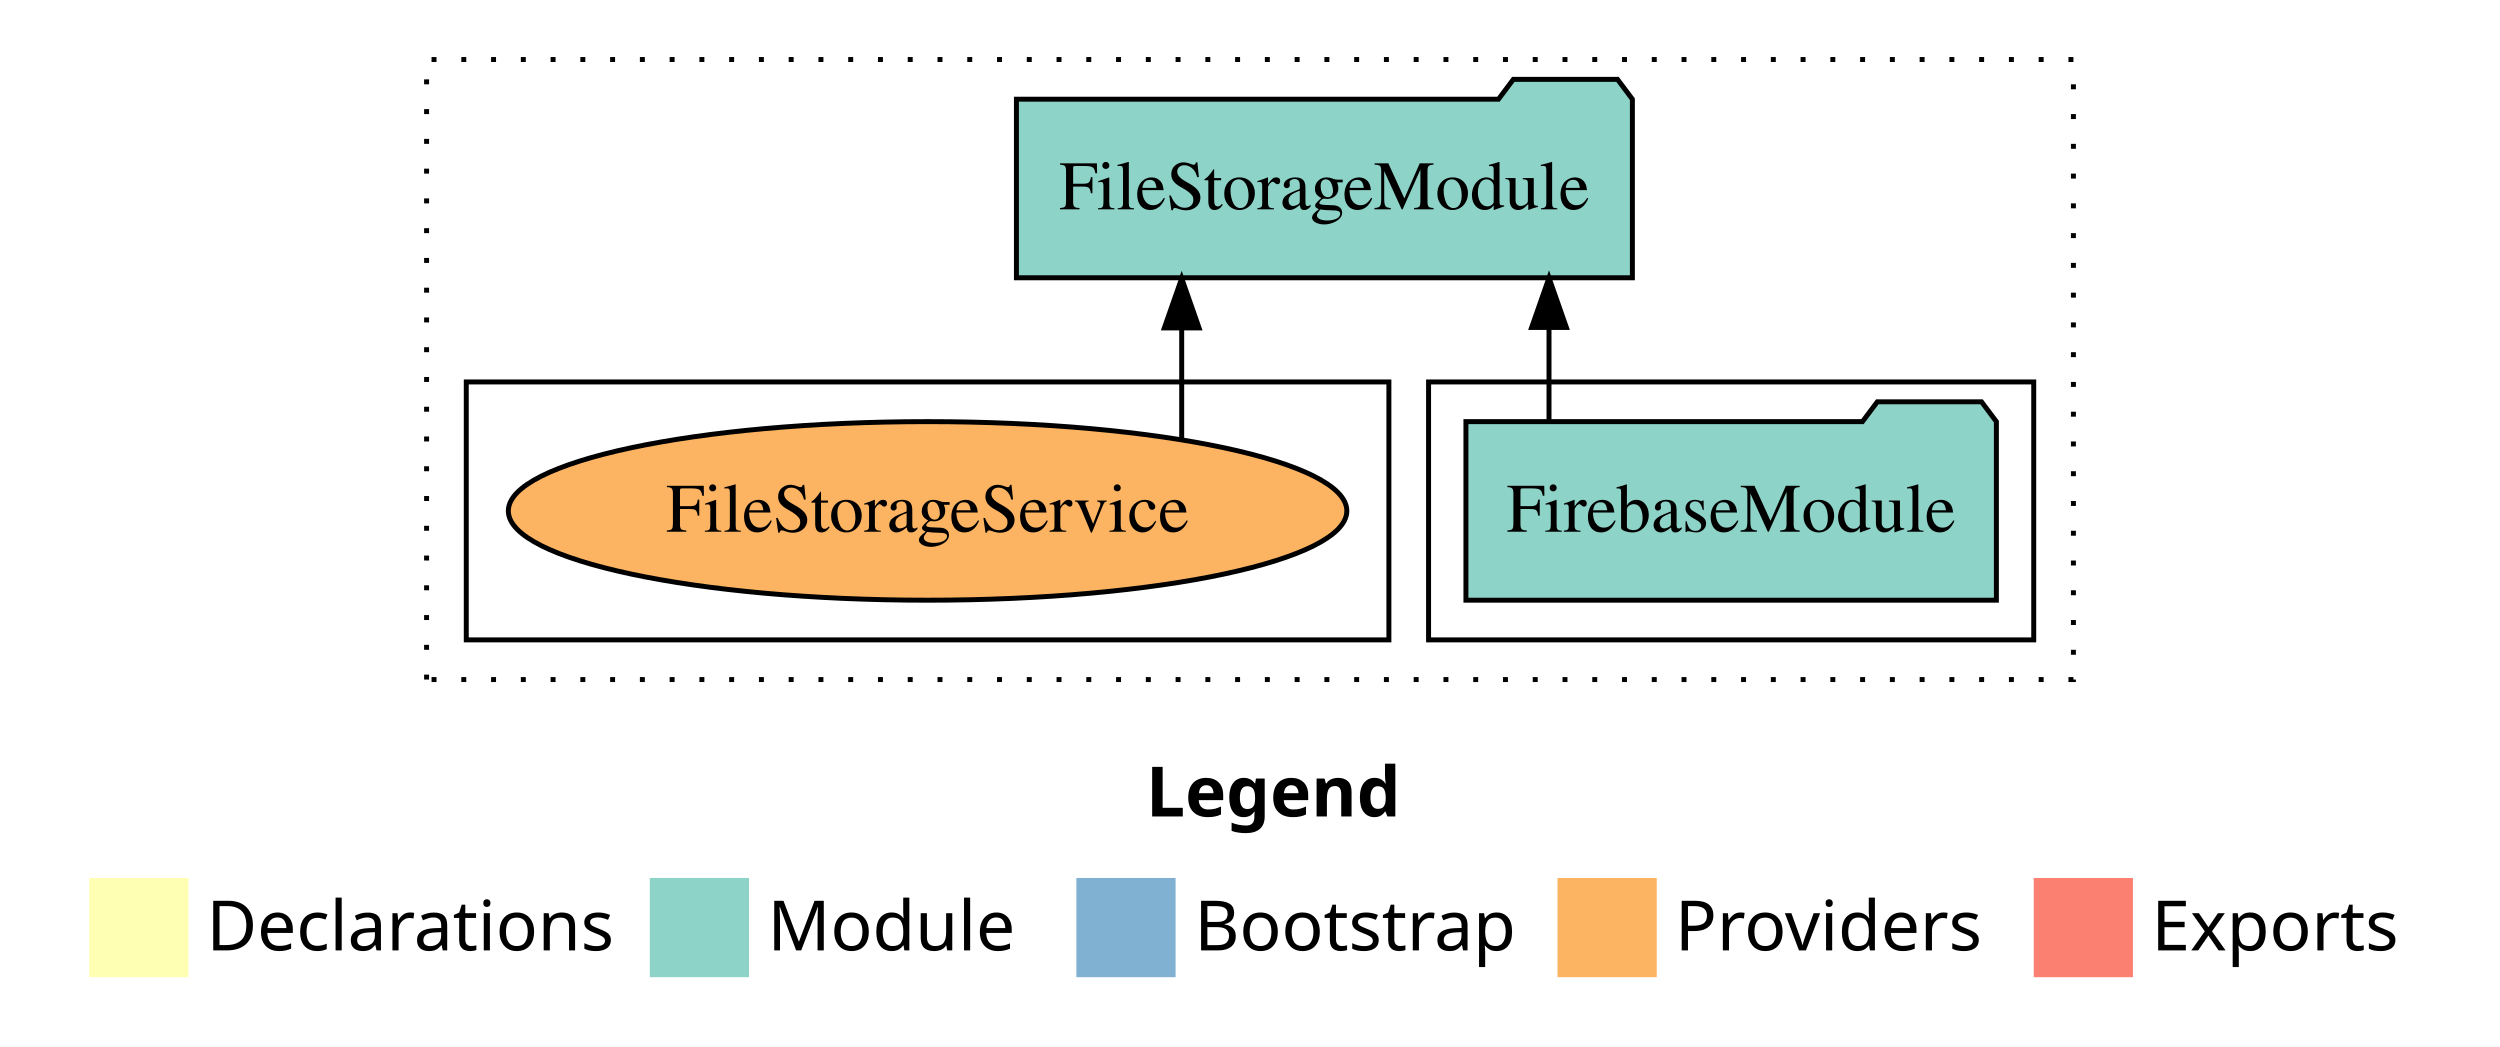
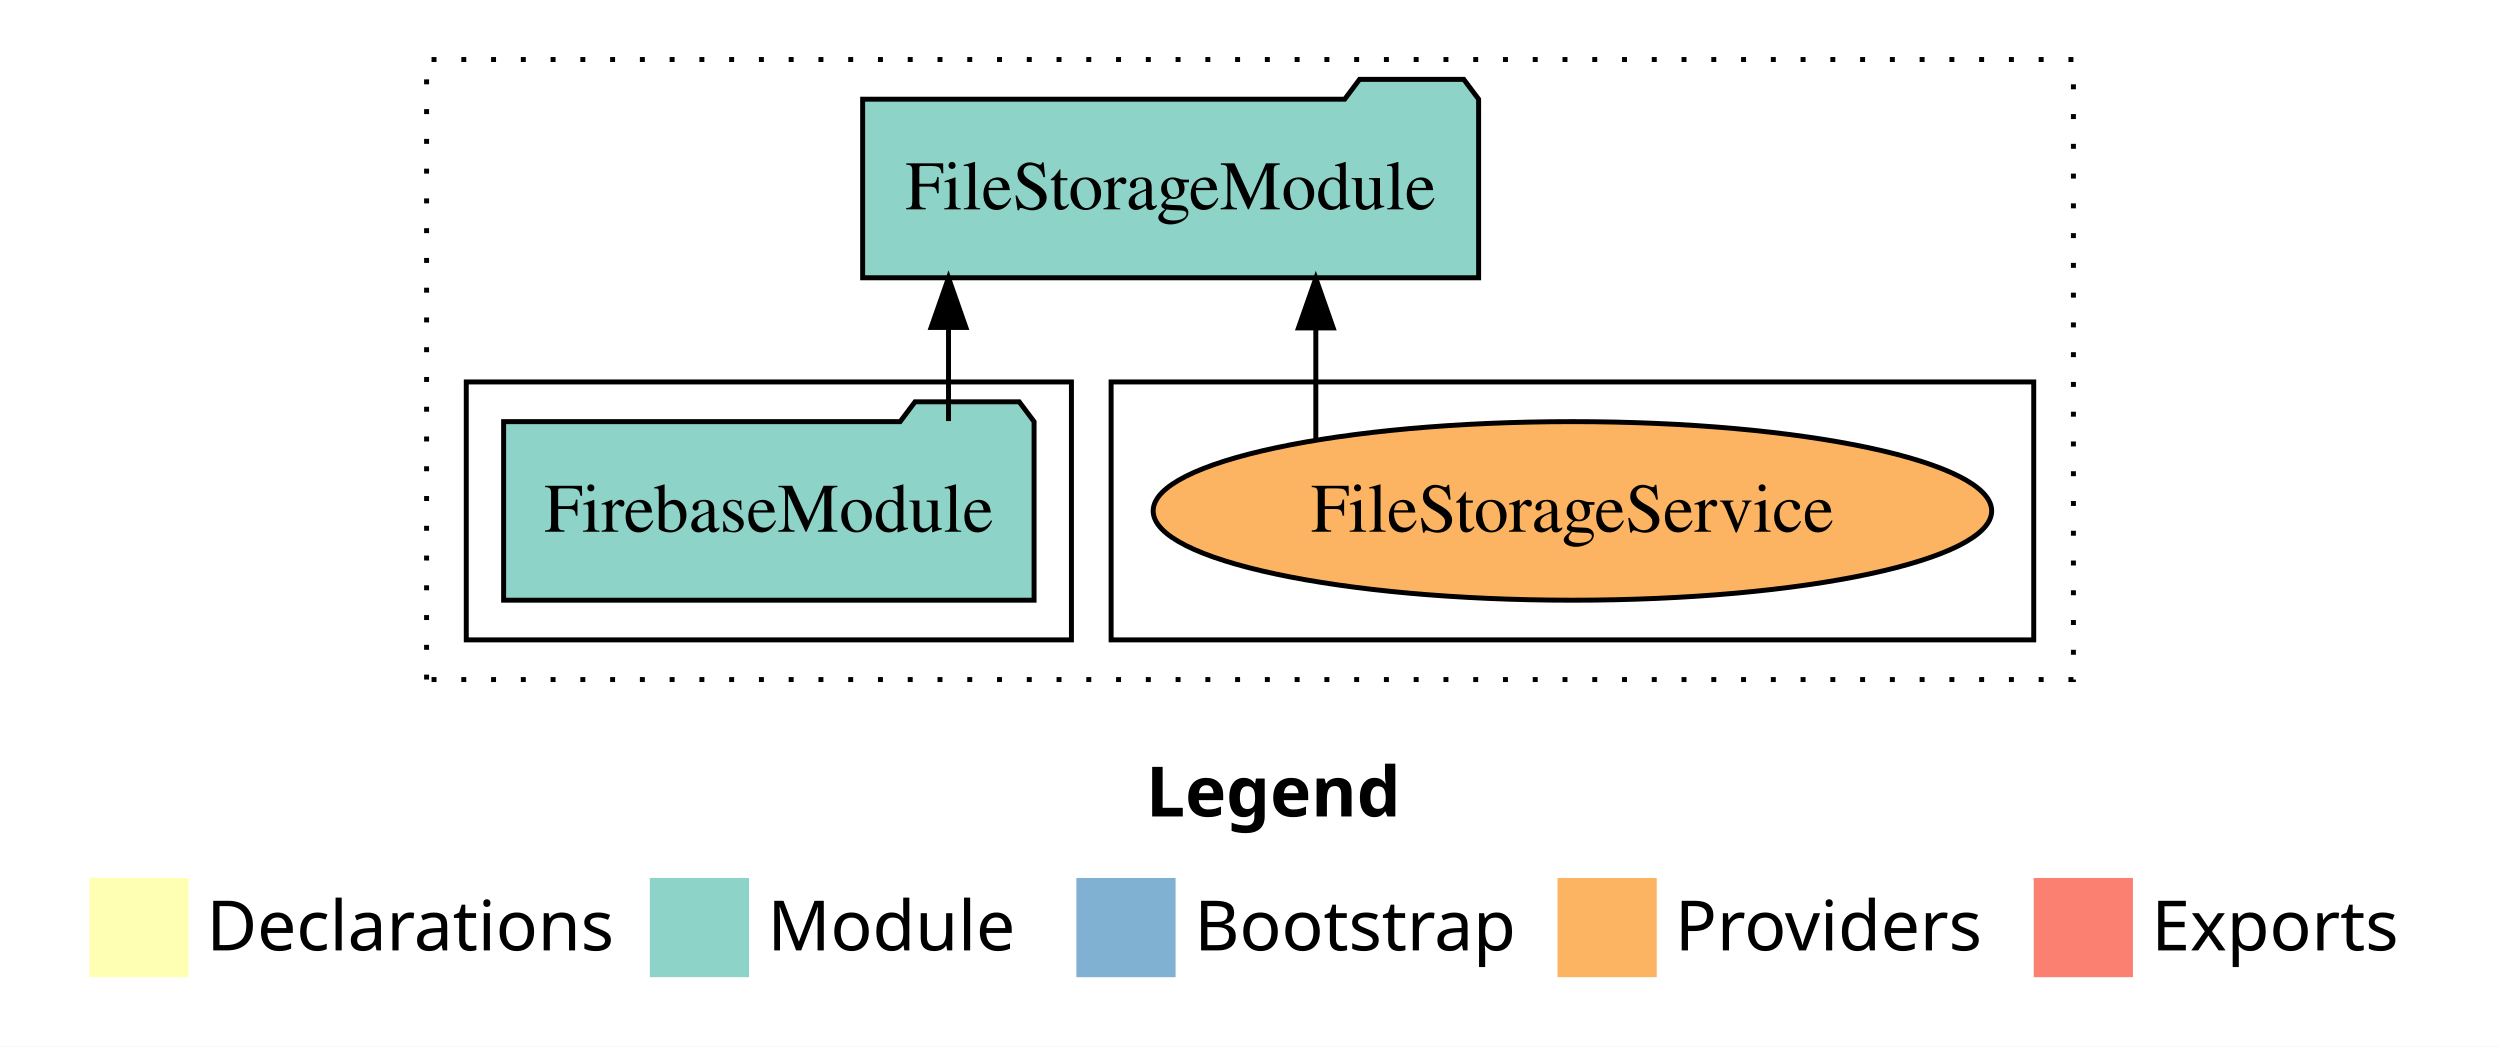
<svg xmlns="http://www.w3.org/2000/svg" width="504pt" height="211pt" viewBox="0.00 0.00 504.00 211.00">
  <g id="graph0" class="graph" transform="scale(1 1) rotate(0) translate(4 207)">
    <polygon fill="white" stroke="transparent" points="-4,4 -4,-207 500,-207 500,4 -4,4" />
    <text text-anchor="start" x="227.01" y="-42.4" font-family="Times-12" font-weight="bold" font-size="14.00">Legend</text>
    <polygon fill="#ffffb3" stroke="transparent" points="14,-10 14,-30 34,-30 34,-10 14,-10" />
    <text text-anchor="start" x="37.63" y="-15.4" font-family="Times-12" font-size="14.00">  Declarations</text>
    <polygon fill="#8dd3c7" stroke="transparent" points="127,-10 127,-30 147,-30 147,-10 127,-10" />
    <text text-anchor="start" x="150.73" y="-15.4" font-family="Times-12" font-size="14.00">  Module</text>
    <polygon fill="#80b1d3" stroke="transparent" points="213,-10 213,-30 233,-30 233,-10 213,-10" />
    <text text-anchor="start" x="236.78" y="-15.4" font-family="Times-12" font-size="14.00">  Bootstrap</text>
    <polygon fill="#fdb462" stroke="transparent" points="310,-10 310,-30 330,-30 330,-10 310,-10" />
    <text text-anchor="start" x="333.67" y="-15.4" font-family="Times-12" font-size="14.00">  Providers</text>
    <polygon fill="#fb8072" stroke="transparent" points="406,-10 406,-30 426,-30 426,-10 406,-10" />
    <text text-anchor="start" x="429.73" y="-15.4" font-family="Times-12" font-size="14.00">  Exports</text>
    <g id="clust1" class="cluster">
      <polygon fill="none" stroke="black" stroke-dasharray="1,5" points="82,-70 82,-195 414,-195 414,-70 82,-70" />
    </g>
+     <g id="clust6" class="cluster">
+       <polygon fill="none" stroke="black" points="220,-78 220,-130 406,-130 406,-78 220,-78" />
+     </g>
    <g id="clust3" class="cluster">
-       <polygon fill="none" stroke="black" points="284,-78 284,-130 406,-130 406,-78 284,-78" />
-     </g>
-     <g id="clust6" class="cluster">
-       <polygon fill="none" stroke="black" points="90,-78 90,-130 276,-130 276,-78 90,-78" />
+       <polygon fill="none" stroke="black" points="90,-78 90,-130 212,-130 212,-78 90,-78" />
    </g>
    <g id="node1" class="node">
-       <polygon fill="#8dd3c7" stroke="black" points="398.47,-122 395.47,-126 374.47,-126 371.47,-122 291.53,-122 291.53,-86 398.47,-86 398.47,-122" />
-       <text text-anchor="middle" x="345" y="-99.8" font-family="Times,serif" font-size="14.00">FirebaseModule</text>
+       <polygon fill="#8dd3c7" stroke="black" points="204.47,-122 201.47,-126 180.47,-126 177.47,-122 97.53,-122 97.53,-86 204.47,-86 204.47,-122" />
+       <text text-anchor="middle" x="151" y="-99.8" font-family="Times,serif" font-size="14.00">FirebaseModule</text>
    </g>
    <g id="node2" class="node">
-       <polygon fill="#8dd3c7" stroke="black" points="325.09,-187 322.09,-191 301.09,-191 298.09,-187 200.91,-187 200.91,-151 325.09,-151 325.09,-187" />
-       <text text-anchor="middle" x="263" y="-164.8" font-family="Times,serif" font-size="14.00">FileStorageModule</text>
+       <polygon fill="#8dd3c7" stroke="black" points="294.09,-187 291.09,-191 270.09,-191 267.09,-187 169.91,-187 169.91,-151 294.09,-151 294.09,-187" />
+       <text text-anchor="middle" x="232" y="-164.8" font-family="Times,serif" font-size="14.00">FileStorageModule</text>
    </g>
    <g id="edge1" class="edge">
-       <path fill="none" stroke="black" d="M308.28,-122.11C308.28,-122.11 308.28,-140.99 308.28,-140.99" />
-       <polygon fill="black" stroke="black" points="304.78,-140.99 308.28,-150.99 311.78,-140.99 304.78,-140.99" />
+       <path fill="none" stroke="black" d="M187.22,-122.11C187.22,-122.11 187.22,-140.99 187.22,-140.99" />
+       <polygon fill="black" stroke="black" points="183.72,-140.99 187.22,-150.99 190.72,-140.99 183.72,-140.99" />
    </g>
    <g id="node3" class="node">
-       <ellipse fill="#fdb462" stroke="black" cx="183" cy="-104" rx="84.52" ry="18" />
-       <text text-anchor="middle" x="183" y="-99.8" font-family="Times,serif" font-size="14.00">FileStorageService</text>
+       <ellipse fill="#fdb462" stroke="black" cx="313" cy="-104" rx="84.52" ry="18" />
+       <text text-anchor="middle" x="313" y="-99.8" font-family="Times,serif" font-size="14.00">FileStorageService</text>
    </g>
    <g id="edge2" class="edge">
-       <path fill="none" stroke="black" d="M234.23,-118.43C234.23,-118.43 234.23,-140.89 234.23,-140.89" />
-       <polygon fill="black" stroke="black" points="230.73,-140.89 234.23,-150.89 237.73,-140.89 230.73,-140.89" />
+       <path fill="none" stroke="black" d="M261.27,-118.43C261.27,-118.43 261.27,-140.89 261.27,-140.89" />
+       <polygon fill="black" stroke="black" points="257.77,-140.89 261.27,-150.89 264.77,-140.89 257.77,-140.89" />
    </g>
  </g>
</svg>
